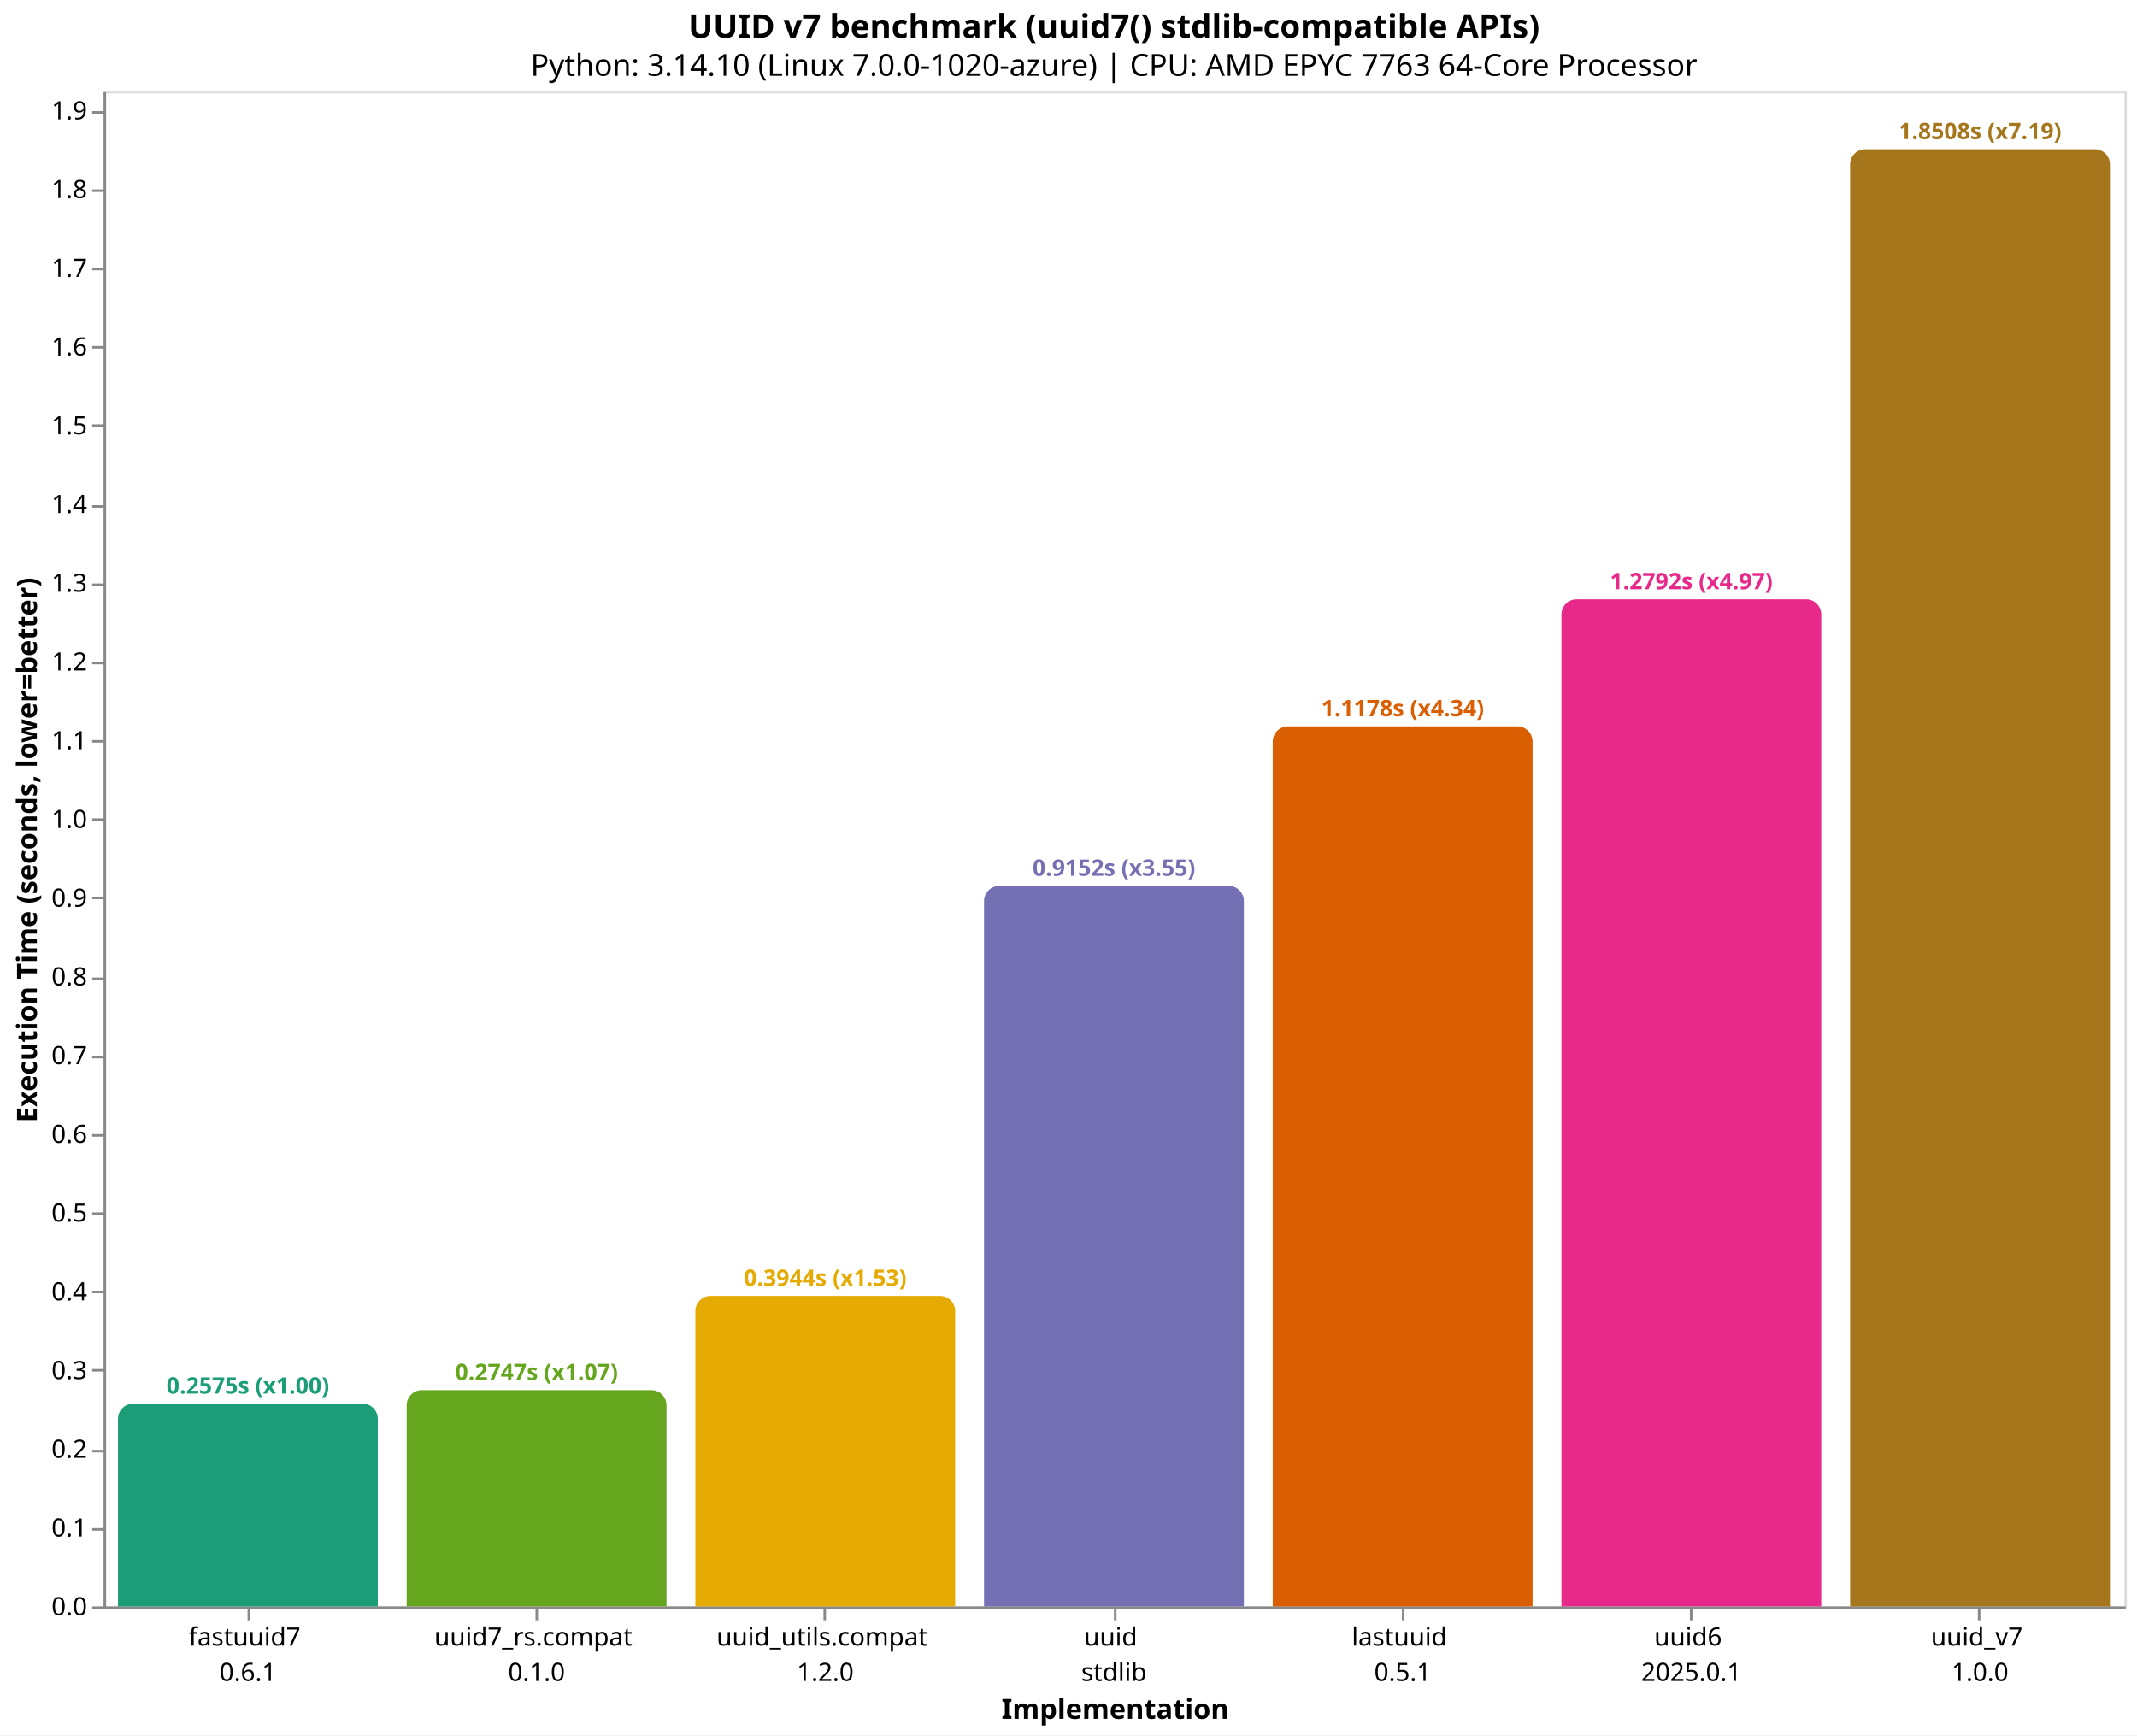
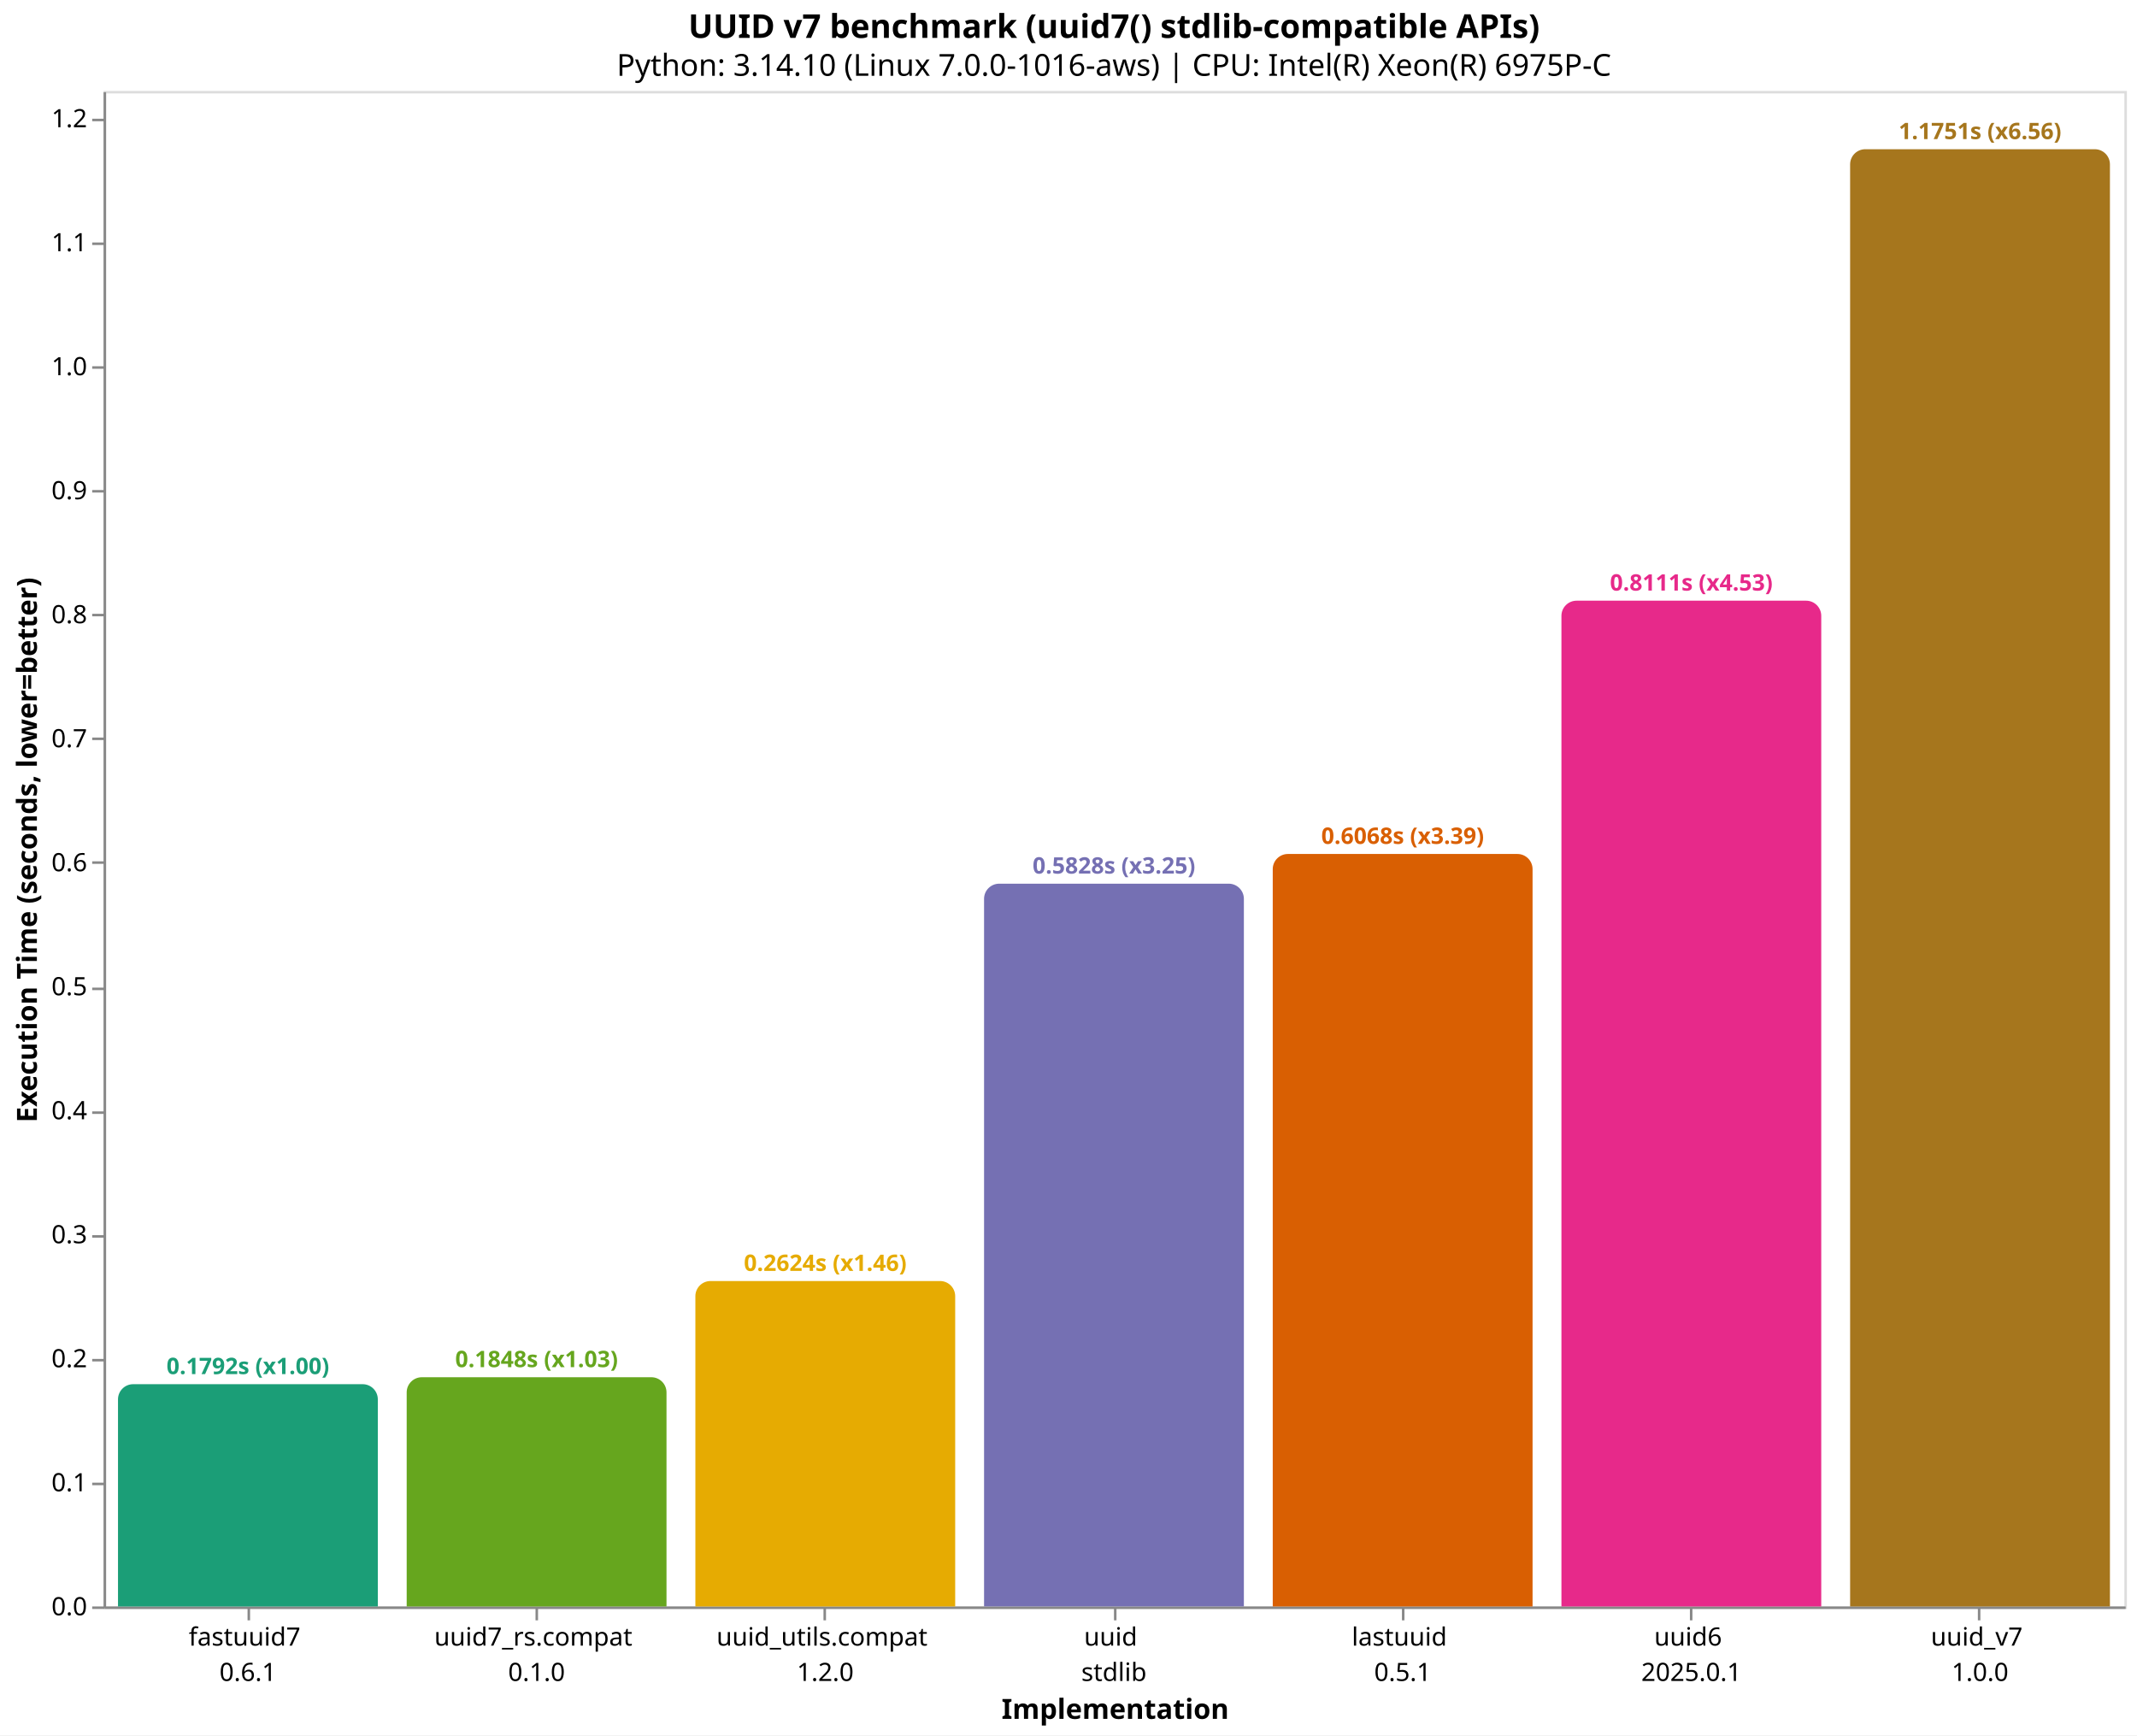
<svg xmlns="http://www.w3.org/2000/svg" version="1.1" class="marks" width="846" height="687" viewBox="0 0 846 687">
  <rect width="846" height="687" fill="white" />
  <g fill="none" stroke-miterlimit="10" transform="translate(41,36)">
    <g class="mark-group role-frame root" role="graphics-object" aria-roledescription="group mark container">
      <g transform="translate(0,0)">
        <path class="background" aria-hidden="true" d="M0.5,0.5h800v600h-800Z" stroke="#ddd" />
        <g>
          <g class="mark-group role-axis" role="graphics-symbol" aria-roledescription="axis" aria-label="X-axis titled 'Implementation' for a discrete scale with 7 values: fastuuid7&#10;0.6.1, uuid7_rs.compat&#10;0.1.0, uuid_utils.compat&#10;1.2.0, uuid&#10;stdlib, lastuuid&#10;0.5.1, uuid6&#10;2025.0.1, uuid_v7&#10;1.0.0">
            <g transform="translate(0.5,600.5)">
              <path class="background" aria-hidden="true" d="M0,0h0v0h0Z" pointer-events="none" />
              <g>
                <g class="mark-rule role-axis-tick" pointer-events="none">
                  <line transform="translate(57,0)" x2="0" y2="5" stroke="#888" stroke-width="1" opacity="1" />
                  <line transform="translate(171,0)" x2="0" y2="5" stroke="#888" stroke-width="1" opacity="1" />
                  <line transform="translate(285,0)" x2="0" y2="5" stroke="#888" stroke-width="1" opacity="1" />
                  <line transform="translate(400,0)" x2="0" y2="5" stroke="#888" stroke-width="1" opacity="1" />
                  <line transform="translate(514,0)" x2="0" y2="5" stroke="#888" stroke-width="1" opacity="1" />
                  <line transform="translate(628,0)" x2="0" y2="5" stroke="#888" stroke-width="1" opacity="1" />
                  <line transform="translate(742,0)" x2="0" y2="5" stroke="#888" stroke-width="1" opacity="1" />
                </g>
                <g class="mark-text role-axis-label" pointer-events="none">
                  <text text-anchor="middle" transform="translate(56.64286,15)" font-family="sans-serif" font-size="10px" fill="#000" opacity="1">
                    <tspan>fastuuid7</tspan>
                    <tspan x="0" dy="14">0.6.1</tspan>
                  </text>
                  <text text-anchor="middle" transform="translate(170.9286,15)" font-family="sans-serif" font-size="10px" fill="#000" opacity="1">
                    <tspan>uuid7_rs.compat</tspan>
                    <tspan x="0" dy="14">0.1.0</tspan>
                  </text>
                  <text text-anchor="middle" transform="translate(285.2143,15)" font-family="sans-serif" font-size="10px" fill="#000" opacity="1">
                    <tspan>uuid_utils.compat</tspan>
                    <tspan x="0" dy="14">1.2.0</tspan>
                  </text>
                  <text text-anchor="middle" transform="translate(399.5,15)" font-family="sans-serif" font-size="10px" fill="#000" opacity="1">
                    <tspan>uuid</tspan>
                    <tspan x="0" dy="14">stdlib</tspan>
                  </text>
                  <text text-anchor="middle" transform="translate(513.7857,15)" font-family="sans-serif" font-size="10px" fill="#000" opacity="1">
                    <tspan>lastuuid</tspan>
                    <tspan x="0" dy="14">0.5.1</tspan>
                  </text>
                  <text text-anchor="middle" transform="translate(628.0714,15)" font-family="sans-serif" font-size="10px" fill="#000" opacity="1">
                    <tspan>uuid6</tspan>
                    <tspan x="0" dy="14">2025.0.1</tspan>
                  </text>
                  <text text-anchor="middle" transform="translate(742.3571,15)" font-family="sans-serif" font-size="10px" fill="#000" opacity="1">
                    <tspan>uuid_v7</tspan>
                    <tspan x="0" dy="14">1.0.0</tspan>
                  </text>
                </g>
                <g class="mark-rule role-axis-domain" pointer-events="none">
                  <line transform="translate(0,0)" x2="800" y2="0" stroke="#888" stroke-width="1" opacity="1" />
                </g>
                <g class="mark-text role-axis-title" pointer-events="none">
                  <text text-anchor="middle" transform="translate(400,44)" font-family="sans-serif" font-size="11px" font-weight="bold" fill="#000" opacity="1">Implementation</text>
                </g>
              </g>
              <path class="foreground" aria-hidden="true" d="" pointer-events="none" display="none" />
            </g>
          </g>
-           <g class="mark-group role-axis" role="graphics-symbol" aria-roledescription="axis" aria-label="Y-axis titled 'Execution Time (seconds, lower=better)' for a linear scale with values from 0.0 to 1.9">
+           <g class="mark-group role-axis" role="graphics-symbol" aria-roledescription="axis" aria-label="Y-axis titled 'Execution Time (seconds, lower=better)' for a linear scale with values from 0.0 to 1.2">
            <g transform="translate(0.5,0.5)">
              <path class="background" aria-hidden="true" d="M0,0h0v0h0Z" pointer-events="none" />
              <g>
                <g class="mark-rule role-axis-tick" pointer-events="none">
                  <line transform="translate(0,600)" x2="-5" y2="0" stroke="#888" stroke-width="1" opacity="1" />
-                   <line transform="translate(0,569)" x2="-5" y2="0" stroke="#888" stroke-width="1" opacity="1" />
-                   <line transform="translate(0,538)" x2="-5" y2="0" stroke="#888" stroke-width="1" opacity="1" />
-                   <line transform="translate(0,506)" x2="-5" y2="0" stroke="#888" stroke-width="1" opacity="1" />
-                   <line transform="translate(0,475)" x2="-5" y2="0" stroke="#888" stroke-width="1" opacity="1" />
-                   <line transform="translate(0,444)" x2="-5" y2="0" stroke="#888" stroke-width="1" opacity="1" />
-                   <line transform="translate(0,413)" x2="-5" y2="0" stroke="#888" stroke-width="1" opacity="1" />
-                   <line transform="translate(0,382)" x2="-5" y2="0" stroke="#888" stroke-width="1" opacity="1" />
-                   <line transform="translate(0,351)" x2="-5" y2="0" stroke="#888" stroke-width="1" opacity="1" />
-                   <line transform="translate(0,319)" x2="-5" y2="0" stroke="#888" stroke-width="1" opacity="1" />
-                   <line transform="translate(0,288)" x2="-5" y2="0" stroke="#888" stroke-width="1" opacity="1" />
-                   <line transform="translate(0,257)" x2="-5" y2="0" stroke="#888" stroke-width="1" opacity="1" />
-                   <line transform="translate(0,226)" x2="-5" y2="0" stroke="#888" stroke-width="1" opacity="1" />
-                   <line transform="translate(0,195)" x2="-5" y2="0" stroke="#888" stroke-width="1" opacity="1" />
-                   <line transform="translate(0,164)" x2="-5" y2="0" stroke="#888" stroke-width="1" opacity="1" />
-                   <line transform="translate(0,132)" x2="-5" y2="0" stroke="#888" stroke-width="1" opacity="1" />
-                   <line transform="translate(0,101)" x2="-5" y2="0" stroke="#888" stroke-width="1" opacity="1" />
-                   <line transform="translate(0,70)" x2="-5" y2="0" stroke="#888" stroke-width="1" opacity="1" />
-                   <line transform="translate(0,39)" x2="-5" y2="0" stroke="#888" stroke-width="1" opacity="1" />
-                   <line transform="translate(0,8)" x2="-5" y2="0" stroke="#888" stroke-width="1" opacity="1" />
+                   <line transform="translate(0,551)" x2="-5" y2="0" stroke="#888" stroke-width="1" opacity="1" />
+                   <line transform="translate(0,502)" x2="-5" y2="0" stroke="#888" stroke-width="1" opacity="1" />
+                   <line transform="translate(0,453)" x2="-5" y2="0" stroke="#888" stroke-width="1" opacity="1" />
+                   <line transform="translate(0,404)" x2="-5" y2="0" stroke="#888" stroke-width="1" opacity="1" />
+                   <line transform="translate(0,355)" x2="-5" y2="0" stroke="#888" stroke-width="1" opacity="1" />
+                   <line transform="translate(0,305)" x2="-5" y2="0" stroke="#888" stroke-width="1" opacity="1" />
+                   <line transform="translate(0,256)" x2="-5" y2="0" stroke="#888" stroke-width="1" opacity="1" />
+                   <line transform="translate(0,207)" x2="-5" y2="0" stroke="#888" stroke-width="1" opacity="1" />
+                   <line transform="translate(0,158)" x2="-5" y2="0" stroke="#888" stroke-width="1" opacity="1" />
+                   <line transform="translate(0,109)" x2="-5" y2="0" stroke="#888" stroke-width="1" opacity="1" />
+                   <line transform="translate(0,60)" x2="-5" y2="0" stroke="#888" stroke-width="1" opacity="1" />
+                   <line transform="translate(0,11)" x2="-5" y2="0" stroke="#888" stroke-width="1" opacity="1" />
                </g>
                <g class="mark-text role-axis-label" pointer-events="none">
                  <text text-anchor="end" transform="translate(-7,603)" font-family="sans-serif" font-size="10px" fill="#000" opacity="1">0.0</text>
-                   <text text-anchor="end" transform="translate(-7,571.8291)" font-family="sans-serif" font-size="10px" fill="#000" opacity="1">0.1</text>
-                   <text text-anchor="end" transform="translate(-7,540.6582)" font-family="sans-serif" font-size="10px" fill="#000" opacity="1">0.2</text>
-                   <text text-anchor="end" transform="translate(-7,509.4873)" font-family="sans-serif" font-size="10px" fill="#000" opacity="1">0.3</text>
-                   <text text-anchor="end" transform="translate(-7,478.3163)" font-family="sans-serif" font-size="10px" fill="#000" opacity="1">0.4</text>
-                   <text text-anchor="end" transform="translate(-7,447.1454)" font-family="sans-serif" font-size="10px" fill="#000" opacity="1">0.5</text>
-                   <text text-anchor="end" transform="translate(-7,415.9745)" font-family="sans-serif" font-size="10px" fill="#000" opacity="1">0.6</text>
-                   <text text-anchor="end" transform="translate(-7,384.8036)" font-family="sans-serif" font-size="10px" fill="#000" opacity="1">0.7</text>
-                   <text text-anchor="end" transform="translate(-7,353.6327)" font-family="sans-serif" font-size="10px" fill="#000" opacity="1">0.8</text>
-                   <text text-anchor="end" transform="translate(-7,322.4618)" font-family="sans-serif" font-size="10px" fill="#000" opacity="1">0.9</text>
-                   <text text-anchor="end" transform="translate(-7,291.2909)" font-family="sans-serif" font-size="10px" fill="#000" opacity="1">1.0</text>
-                   <text text-anchor="end" transform="translate(-7,260.1199)" font-family="sans-serif" font-size="10px" fill="#000" opacity="1">1.1</text>
-                   <text text-anchor="end" transform="translate(-7,228.949)" font-family="sans-serif" font-size="10px" fill="#000" opacity="1">1.2</text>
-                   <text text-anchor="end" transform="translate(-7,197.7781)" font-family="sans-serif" font-size="10px" fill="#000" opacity="1">1.3</text>
-                   <text text-anchor="end" transform="translate(-7,166.6072)" font-family="sans-serif" font-size="10px" fill="#000" opacity="1">1.4</text>
-                   <text text-anchor="end" transform="translate(-7,135.4363)" font-family="sans-serif" font-size="10px" fill="#000" opacity="1">1.5</text>
-                   <text text-anchor="end" transform="translate(-7,104.2654)" font-family="sans-serif" font-size="10px" fill="#000" opacity="1">1.6</text>
-                   <text text-anchor="end" transform="translate(-7,73.09445)" font-family="sans-serif" font-size="10px" fill="#000" opacity="1">1.7</text>
-                   <text text-anchor="end" transform="translate(-7,41.92353)" font-family="sans-serif" font-size="10px" fill="#000" opacity="1">1.8</text>
-                   <text text-anchor="end" transform="translate(-7,10.75262)" font-family="sans-serif" font-size="10px" fill="#000" opacity="1">1.9</text>
+                   <text text-anchor="end" transform="translate(-7,553.9058)" font-family="sans-serif" font-size="10px" fill="#000" opacity="1">0.1</text>
+                   <text text-anchor="end" transform="translate(-7,504.8117)" font-family="sans-serif" font-size="10px" fill="#000" opacity="1">0.2</text>
+                   <text text-anchor="end" transform="translate(-7,455.7175)" font-family="sans-serif" font-size="10px" fill="#000" opacity="1">0.3</text>
+                   <text text-anchor="end" transform="translate(-7,406.6233)" font-family="sans-serif" font-size="10px" fill="#000" opacity="1">0.4</text>
+                   <text text-anchor="end" transform="translate(-7,357.5292)" font-family="sans-serif" font-size="10px" fill="#000" opacity="1">0.5</text>
+                   <text text-anchor="end" transform="translate(-7,308.435)" font-family="sans-serif" font-size="10px" fill="#000" opacity="1">0.6</text>
+                   <text text-anchor="end" transform="translate(-7,259.3408)" font-family="sans-serif" font-size="10px" fill="#000" opacity="1">0.7</text>
+                   <text text-anchor="end" transform="translate(-7,210.2467)" font-family="sans-serif" font-size="10px" fill="#000" opacity="1">0.8</text>
+                   <text text-anchor="end" transform="translate(-7,161.1525)" font-family="sans-serif" font-size="10px" fill="#000" opacity="1">0.9</text>
+                   <text text-anchor="end" transform="translate(-7,112.0583)" font-family="sans-serif" font-size="10px" fill="#000" opacity="1">1.0</text>
+                   <text text-anchor="end" transform="translate(-7,62.96414)" font-family="sans-serif" font-size="10px" fill="#000" opacity="1">1.1</text>
+                   <text text-anchor="end" transform="translate(-7,13.86998)" font-family="sans-serif" font-size="10px" fill="#000" opacity="1">1.2</text>
                </g>
                <g class="mark-rule role-axis-domain" pointer-events="none">
                  <line transform="translate(0,600)" x2="0" y2="-600" stroke="#888" stroke-width="1" opacity="1" />
                </g>
                <g class="mark-text role-axis-title" pointer-events="none">
                  <text text-anchor="middle" transform="translate(-24.90137,300) rotate(-90) translate(0,-2)" font-family="sans-serif" font-size="11px" font-weight="bold" fill="#000" opacity="1">Execution Time (seconds, lower=better)</text>
                </g>
              </g>
              <path class="foreground" aria-hidden="true" d="" pointer-events="none" display="none" />
            </g>
          </g>
          <g class="mark-group role-scope" role="graphics-object" aria-roledescription="group mark container">
-             <g transform="translate(5.714286,519.7304)">
-               <path class="background" aria-hidden="true" d="M6,0L96.857,0C100.169,0,102.857,2.689,102.857,6L102.857,80.27C102.857,80.27,102.857,80.27,102.857,80.27L0,80.27C0,80.27,0,80.27,0,80.27L0,6C0,2.689,2.689,0,6,0Z" />
+             <g transform="translate(5.714286,512.0074)">
+               <path class="background" aria-hidden="true" d="M6,0L96.857,0C100.169,0,102.857,2.689,102.857,6L102.857,87.993C102.857,87.993,102.857,87.993,102.857,87.993L0,87.993C0,87.993,0,87.993,0,87.993L0,6C0,2.689,2.689,0,6,0Z" />
              <g clip-path="url(#clip10)">
                <g class="mark-group role-scope" role="graphics-object" aria-roledescription="group mark container">
-                   <g transform="translate(0,-519.7304)">
-                     <path class="background" aria-hidden="true" d="M0,0h102.857v0h-102.857Z" />
-                     <g>
-                       <g class="mark-rect role-mark layer_0_marks" role="graphics-object" aria-roledescription="rect mark container">
-                         <path aria-label="Implementation: fastuuid7&#10;0.6.1; Execution Time (seconds, lower=better): 0.257514283; implementation: fastuuid7; Execution Time (s): 0.2575; Slowdown: 1.00" role="graphics-symbol" aria-roledescription="bar" d="M0,519.73h102.857v80.27h-102.857Z" fill="#1b9e77" />
-                       </g>
-                     </g>
-                     <path class="foreground" aria-hidden="true" d="" display="none" />
-                   </g>
-                 </g>
-               </g>
-               <path class="foreground" aria-hidden="true" d="" display="none" />
-             </g>
-             <g transform="translate(120,514.3625)">
-               <path class="background" aria-hidden="true" d="M6,0L96.857,0C100.169,0,102.857,2.689,102.857,6L102.857,85.637C102.857,85.637,102.857,85.637,102.857,85.637L0,85.637C0,85.637,0,85.637,0,85.637L0,6C0,2.689,2.689,0,6,0Z" />
+                   <g transform="translate(0,-512.0074)">
+                     <path class="background" aria-hidden="true" d="M0,0h102.857v0h-102.857Z" />
+                     <g>
+                       <g class="mark-rect role-mark layer_0_marks" role="graphics-object" aria-roledescription="rect mark container">
+                         <path aria-label="Implementation: fastuuid7&#10;0.6.1; Execution Time (seconds, lower=better): 0.17923232; implementation: fastuuid7; Execution Time (s): 0.1792; Slowdown: 1.00" role="graphics-symbol" aria-roledescription="bar" d="M0,512.007h102.857v87.993h-102.857Z" fill="#1b9e77" />
+                       </g>
+                     </g>
+                     <path class="foreground" aria-hidden="true" d="" display="none" />
+                   </g>
+                 </g>
+               </g>
+               <path class="foreground" aria-hidden="true" d="" display="none" />
+             </g>
+             <g transform="translate(120,509.2523)">
+               <path class="background" aria-hidden="true" d="M6,0L96.857,0C100.169,0,102.857,2.689,102.857,6L102.857,90.748C102.857,90.748,102.857,90.748,102.857,90.748L0,90.748C0,90.748,0,90.748,0,90.748L0,6C0,2.689,2.689,0,6,0Z" />
              <g clip-path="url(#clip11)">
                <g class="mark-group role-scope" role="graphics-object" aria-roledescription="group mark container">
-                   <g transform="translate(0,-514.3625)">
-                     <path class="background" aria-hidden="true" d="M0,0h102.857v0h-102.857Z" />
-                     <g>
-                       <g class="mark-rect role-mark layer_0_marks" role="graphics-object" aria-roledescription="rect mark container">
-                         <path aria-label="Implementation: uuid7_rs.compat&#10;0.1.0; Execution Time (seconds, lower=better): 0.27473524; implementation: uuid7_rs.compat; Execution Time (s): 0.2747; Slowdown: 1.07" role="graphics-symbol" aria-roledescription="bar" d="M0,514.363h102.857v85.637h-102.857Z" fill="#66a61e" />
-                       </g>
-                     </g>
-                     <path class="foreground" aria-hidden="true" d="" display="none" />
-                   </g>
-                 </g>
-               </g>
-               <path class="foreground" aria-hidden="true" d="" display="none" />
-             </g>
-             <g transform="translate(234.2857,477.0631)">
-               <path class="background" aria-hidden="true" d="M6,0L96.857,0C100.169,0,102.857,2.689,102.857,6L102.857,122.937C102.857,122.937,102.857,122.937,102.857,122.937L0,122.937C0,122.937,0,122.937,0,122.937L0,6C0,2.689,2.689,0,6,0Z" />
+                   <g transform="translate(0,-509.2523)">
+                     <path class="background" aria-hidden="true" d="M0,0h102.857v0h-102.857Z" />
+                     <g>
+                       <g class="mark-rect role-mark layer_0_marks" role="graphics-object" aria-roledescription="rect mark container">
+                         <path aria-label="Implementation: uuid7_rs.compat&#10;0.1.0; Execution Time (seconds, lower=better): 0.184844099; implementation: uuid7_rs.compat; Execution Time (s): 0.1848; Slowdown: 1.03" role="graphics-symbol" aria-roledescription="bar" d="M0,509.252h102.857v90.748h-102.857Z" fill="#66a61e" />
+                       </g>
+                     </g>
+                     <path class="foreground" aria-hidden="true" d="" display="none" />
+                   </g>
+                 </g>
+               </g>
+               <path class="foreground" aria-hidden="true" d="" display="none" />
+             </g>
+             <g transform="translate(234.2857,471.1642)">
+               <path class="background" aria-hidden="true" d="M6,0L96.857,0C100.169,0,102.857,2.689,102.857,6L102.857,128.836C102.857,128.836,102.857,128.836,102.857,128.836L0,128.836C0,128.836,0,128.836,0,128.836L0,6C0,2.689,2.689,0,6,0Z" />
              <g clip-path="url(#clip12)">
                <g class="mark-group role-scope" role="graphics-object" aria-roledescription="group mark container">
-                   <g transform="translate(0,-477.0631)">
-                     <path class="background" aria-hidden="true" d="M0,0h102.857v0h-102.857Z" />
-                     <g>
-                       <g class="mark-rect role-mark layer_0_marks" role="graphics-object" aria-roledescription="rect mark container">
-                         <path aria-label="Implementation: uuid_utils.compat&#10;1.2.0; Execution Time (seconds, lower=better): 0.394396305; implementation: uuid_utils.compat; Execution Time (s): 0.3944; Slowdown: 1.53" role="graphics-symbol" aria-roledescription="bar" d="M0,477.063h102.857v122.937h-102.857Z" fill="#e6ab02" />
-                       </g>
-                     </g>
-                     <path class="foreground" aria-hidden="true" d="" display="none" />
-                   </g>
-                 </g>
-               </g>
-               <path class="foreground" aria-hidden="true" d="" display="none" />
-             </g>
-             <g transform="translate(348.5714,314.7287)">
-               <path class="background" aria-hidden="true" d="M6,0L96.857,0C100.169,0,102.857,2.689,102.857,6L102.857,285.271C102.857,285.271,102.857,285.271,102.857,285.271L0,285.271C0,285.271,0,285.271,0,285.271L0,6C0,2.689,2.689,0,6,0Z" />
+                   <g transform="translate(0,-471.1642)">
+                     <path class="background" aria-hidden="true" d="M0,0h102.857v0h-102.857Z" />
+                     <g>
+                       <g class="mark-rect role-mark layer_0_marks" role="graphics-object" aria-roledescription="rect mark container">
+                         <path aria-label="Implementation: uuid_utils.compat&#10;1.2.0; Execution Time (seconds, lower=better): 0.262425781; implementation: uuid_utils.compat; Execution Time (s): 0.2624; Slowdown: 1.46" role="graphics-symbol" aria-roledescription="bar" d="M0,471.164h102.857v128.836h-102.857Z" fill="#e6ab02" />
+                       </g>
+                     </g>
+                     <path class="foreground" aria-hidden="true" d="" display="none" />
+                   </g>
+                 </g>
+               </g>
+               <path class="foreground" aria-hidden="true" d="" display="none" />
+             </g>
+             <g transform="translate(348.5714,313.8556)">
+               <path class="background" aria-hidden="true" d="M6,0L96.857,0C100.169,0,102.857,2.689,102.857,6L102.857,286.144C102.857,286.144,102.857,286.144,102.857,286.144L0,286.144C0,286.144,0,286.144,0,286.144L0,6C0,2.689,2.689,0,6,0Z" />
              <g clip-path="url(#clip13)">
                <g class="mark-group role-scope" role="graphics-object" aria-roledescription="group mark container">
-                   <g transform="translate(0,-314.7287)">
-                     <path class="background" aria-hidden="true" d="M0,0h102.857v0h-102.857Z" />
-                     <g>
-                       <g class="mark-rect role-mark layer_0_marks" role="graphics-object" aria-roledescription="rect mark container">
-                         <path aria-label="Implementation: uuid&#10;stdlib; Execution Time (seconds, lower=better): 0.915184195; implementation: uuid; Execution Time (s): 0.9152; Slowdown: 3.55" role="graphics-symbol" aria-roledescription="bar" d="M0,314.729h102.857v285.271h-102.857Z" fill="#7570b3" />
-                       </g>
-                     </g>
-                     <path class="foreground" aria-hidden="true" d="" display="none" />
-                   </g>
-                 </g>
-               </g>
-               <path class="foreground" aria-hidden="true" d="" display="none" />
-             </g>
-             <g transform="translate(462.8571,251.57)">
-               <path class="background" aria-hidden="true" d="M6,0L96.857,0C100.169,0,102.857,2.689,102.857,6L102.857,348.43C102.857,348.43,102.857,348.43,102.857,348.43L0,348.43C0,348.43,0,348.43,0,348.43L0,6C0,2.689,2.689,0,6,0Z" />
+                   <g transform="translate(0,-313.8556)">
+                     <path class="background" aria-hidden="true" d="M0,0h102.857v0h-102.857Z" />
+                     <g>
+                       <g class="mark-rect role-mark layer_0_marks" role="graphics-object" aria-roledescription="rect mark container">
+                         <path aria-label="Implementation: uuid&#10;stdlib; Execution Time (seconds, lower=better): 0.582848003; implementation: uuid; Execution Time (s): 0.5828; Slowdown: 3.25" role="graphics-symbol" aria-roledescription="bar" d="M0,313.856h102.857v286.144h-102.857Z" fill="#7570b3" />
+                       </g>
+                     </g>
+                     <path class="foreground" aria-hidden="true" d="" display="none" />
+                   </g>
+                 </g>
+               </g>
+               <path class="foreground" aria-hidden="true" d="" display="none" />
+             </g>
+             <g transform="translate(462.8571,302.0941)">
+               <path class="background" aria-hidden="true" d="M6,0L96.857,0C100.169,0,102.857,2.689,102.857,6L102.857,297.906C102.857,297.906,102.857,297.906,102.857,297.906L0,297.906C0,297.906,0,297.906,0,297.906L0,6C0,2.689,2.689,0,6,0Z" />
              <g clip-path="url(#clip14)">
                <g class="mark-group role-scope" role="graphics-object" aria-roledescription="group mark container">
-                   <g transform="translate(0,-251.57)">
-                     <path class="background" aria-hidden="true" d="M0,0h102.857v0h-102.857Z" />
-                     <g>
-                       <g class="mark-rect role-mark layer_0_marks" role="graphics-object" aria-roledescription="rect mark container">
-                         <path aria-label="Implementation: lastuuid&#10;0.5.1; Execution Time (seconds, lower=better): 1.117804881; implementation: lastuuid; Execution Time (s): 1.1178; Slowdown: 4.34" role="graphics-symbol" aria-roledescription="bar" d="M0,251.57h102.857v348.43h-102.857Z" fill="#d95f02" />
-                       </g>
-                     </g>
-                     <path class="foreground" aria-hidden="true" d="" display="none" />
-                   </g>
-                 </g>
-               </g>
-               <path class="foreground" aria-hidden="true" d="" display="none" />
-             </g>
-             <g transform="translate(577.1429,201.2666)">
-               <path class="background" aria-hidden="true" d="M6,0L96.857,0C100.169,0,102.857,2.689,102.857,6L102.857,398.733C102.857,398.733,102.857,398.733,102.857,398.733L0,398.733C0,398.733,0,398.733,0,398.733L0,6C0,2.689,2.689,0,6,0Z" />
+                   <g transform="translate(0,-302.0941)">
+                     <path class="background" aria-hidden="true" d="M0,0h102.857v0h-102.857Z" />
+                     <g>
+                       <g class="mark-rect role-mark layer_0_marks" role="graphics-object" aria-roledescription="rect mark container">
+                         <path aria-label="Implementation: lastuuid&#10;0.5.1; Execution Time (seconds, lower=better): 0.606805098; implementation: lastuuid; Execution Time (s): 0.6068; Slowdown: 3.39" role="graphics-symbol" aria-roledescription="bar" d="M0,302.094h102.857v297.906h-102.857Z" fill="#d95f02" />
+                       </g>
+                     </g>
+                     <path class="foreground" aria-hidden="true" d="" display="none" />
+                   </g>
+                 </g>
+               </g>
+               <path class="foreground" aria-hidden="true" d="" display="none" />
+             </g>
+             <g transform="translate(577.1429,201.8161)">
+               <path class="background" aria-hidden="true" d="M6,0L96.857,0C100.169,0,102.857,2.689,102.857,6L102.857,398.184C102.857,398.184,102.857,398.184,102.857,398.184L0,398.184C0,398.184,0,398.184,0,398.184L0,6C0,2.689,2.689,0,6,0Z" />
              <g clip-path="url(#clip15)">
                <g class="mark-group role-scope" role="graphics-object" aria-roledescription="group mark container">
-                   <g transform="translate(0,-201.2666)">
-                     <path class="background" aria-hidden="true" d="M0,0h102.857v0h-102.857Z" />
-                     <g>
-                       <g class="mark-rect role-mark layer_0_marks" role="graphics-object" aria-roledescription="rect mark container">
-                         <path aria-label="Implementation: uuid6&#10;2025.0.1; Execution Time (seconds, lower=better): 1.279184032; implementation: uuid6; Execution Time (s): 1.2792; Slowdown: 4.97" role="graphics-symbol" aria-roledescription="bar" d="M0,201.267h102.857v398.733h-102.857Z" fill="#e7298a" />
+                   <g transform="translate(0,-201.8161)">
+                     <path class="background" aria-hidden="true" d="M0,0h102.857v0h-102.857Z" />
+                     <g>
+                       <g class="mark-rect role-mark layer_0_marks" role="graphics-object" aria-roledescription="rect mark container">
+                         <path aria-label="Implementation: uuid6&#10;2025.0.1; Execution Time (seconds, lower=better): 0.811061583; implementation: uuid6; Execution Time (s): 0.8111; Slowdown: 4.53" role="graphics-symbol" aria-roledescription="bar" d="M0,201.816h102.857v398.184h-102.857Z" fill="#e7298a" />
                      </g>
                    </g>
                    <path class="foreground" aria-hidden="true" d="" display="none" />
                  </g>
                </g>
              </g>
              <path class="foreground" aria-hidden="true" d="" display="none" />
            </g>
            <g transform="translate(691.4286,23.07692)">
              <path class="background" aria-hidden="true" d="M6,0L96.857,0C100.169,0,102.857,2.689,102.857,6L102.857,576.923C102.857,576.923,102.857,576.923,102.857,576.923L0,576.923C0,576.923,0,576.923,0,576.923L0,6C0,2.689,2.689,0,6,0Z" />
              <g clip-path="url(#clip16)">
                <g class="mark-group role-scope" role="graphics-object" aria-roledescription="group mark container">
                  <g transform="translate(0,-23.07692)">
                    <path class="background" aria-hidden="true" d="M0,0h102.857v0h-102.857Z" />
                    <g>
                      <g class="mark-rect role-mark layer_0_marks" role="graphics-object" aria-roledescription="rect mark container">
-                         <path aria-label="Implementation: uuid_v7&#10;1.0.0; Execution Time (seconds, lower=better): 1.850837806; implementation: uuid_v7; Execution Time (s): 1.8508; Slowdown: 7.19" role="graphics-symbol" aria-roledescription="bar" d="M0,23.077h102.857v576.923h-102.857Z" fill="#a6761d" />
+                         <path aria-label="Implementation: uuid_v7&#10;1.0.0; Execution Time (seconds, lower=better): 1.175135648; implementation: uuid_v7; Execution Time (s): 1.1751; Slowdown: 6.56" role="graphics-symbol" aria-roledescription="bar" d="M0,23.077h102.857v576.923h-102.857Z" fill="#a6761d" />
                      </g>
                    </g>
                    <path class="foreground" aria-hidden="true" d="" display="none" />
                  </g>
                </g>
              </g>
              <path class="foreground" aria-hidden="true" d="" display="none" />
            </g>
          </g>
          <g class="mark-text role-mark layer_1_marks" role="graphics-object" aria-roledescription="text mark container">
-             <text aria-label="Implementation: fastuuid7&#10;0.6.1; Execution Time (seconds, lower=better): 0.257514283; implementation: fastuuid7; label: 0.2575s (x1.00); Execution Time (s): 0.2575; Slowdown: 1.00" role="graphics-symbol" aria-roledescription="text mark" text-anchor="middle" transform="translate(57.14286,515.7304)" font-family="sans-serif" font-size="9px" font-weight="bold" fill="#1b9e77">0.2575s (x1.00)</text>
-             <text aria-label="Implementation: uuid7_rs.compat&#10;0.1.0; Execution Time (seconds, lower=better): 0.27473524; implementation: uuid7_rs.compat; label: 0.2747s (x1.07); Execution Time (s): 0.2747; Slowdown: 1.07" role="graphics-symbol" aria-roledescription="text mark" text-anchor="middle" transform="translate(171.4286,510.3625)" font-family="sans-serif" font-size="9px" font-weight="bold" fill="#66a61e">0.2747s (x1.07)</text>
-             <text aria-label="Implementation: uuid_utils.compat&#10;1.2.0; Execution Time (seconds, lower=better): 0.394396305; implementation: uuid_utils.compat; label: 0.3944s (x1.53); Execution Time (s): 0.3944; Slowdown: 1.53" role="graphics-symbol" aria-roledescription="text mark" text-anchor="middle" transform="translate(285.7143,473.0631)" font-family="sans-serif" font-size="9px" font-weight="bold" fill="#e6ab02">0.3944s (x1.53)</text>
-             <text aria-label="Implementation: uuid&#10;stdlib; Execution Time (seconds, lower=better): 0.915184195; implementation: uuid; label: 0.9152s (x3.55); Execution Time (s): 0.9152; Slowdown: 3.55" role="graphics-symbol" aria-roledescription="text mark" text-anchor="middle" transform="translate(400,310.7287)" font-family="sans-serif" font-size="9px" font-weight="bold" fill="#7570b3">0.9152s (x3.55)</text>
-             <text aria-label="Implementation: lastuuid&#10;0.5.1; Execution Time (seconds, lower=better): 1.117804881; implementation: lastuuid; label: 1.1178s (x4.34); Execution Time (s): 1.1178; Slowdown: 4.34" role="graphics-symbol" aria-roledescription="text mark" text-anchor="middle" transform="translate(514.2857,247.57)" font-family="sans-serif" font-size="9px" font-weight="bold" fill="#d95f02">1.1178s (x4.34)</text>
-             <text aria-label="Implementation: uuid6&#10;2025.0.1; Execution Time (seconds, lower=better): 1.279184032; implementation: uuid6; label: 1.2792s (x4.97); Execution Time (s): 1.2792; Slowdown: 4.97" role="graphics-symbol" aria-roledescription="text mark" text-anchor="middle" transform="translate(628.5714,197.2666)" font-family="sans-serif" font-size="9px" font-weight="bold" fill="#e7298a">1.2792s (x4.97)</text>
-             <text aria-label="Implementation: uuid_v7&#10;1.0.0; Execution Time (seconds, lower=better): 1.850837806; implementation: uuid_v7; label: 1.8508s (x7.19); Execution Time (s): 1.8508; Slowdown: 7.19" role="graphics-symbol" aria-roledescription="text mark" text-anchor="middle" transform="translate(742.8571,19.07692)" font-family="sans-serif" font-size="9px" font-weight="bold" fill="#a6761d">1.8508s (x7.19)</text>
+             <text aria-label="Implementation: fastuuid7&#10;0.6.1; Execution Time (seconds, lower=better): 0.17923232; implementation: fastuuid7; label: 0.1792s (x1.00); Execution Time (s): 0.1792; Slowdown: 1.00" role="graphics-symbol" aria-roledescription="text mark" text-anchor="middle" transform="translate(57.14286,508.0074)" font-family="sans-serif" font-size="9px" font-weight="bold" fill="#1b9e77">0.1792s (x1.00)</text>
+             <text aria-label="Implementation: uuid7_rs.compat&#10;0.1.0; Execution Time (seconds, lower=better): 0.184844099; implementation: uuid7_rs.compat; label: 0.1848s (x1.03); Execution Time (s): 0.1848; Slowdown: 1.03" role="graphics-symbol" aria-roledescription="text mark" text-anchor="middle" transform="translate(171.4286,505.2523)" font-family="sans-serif" font-size="9px" font-weight="bold" fill="#66a61e">0.1848s (x1.03)</text>
+             <text aria-label="Implementation: uuid_utils.compat&#10;1.2.0; Execution Time (seconds, lower=better): 0.262425781; implementation: uuid_utils.compat; label: 0.2624s (x1.46); Execution Time (s): 0.2624; Slowdown: 1.46" role="graphics-symbol" aria-roledescription="text mark" text-anchor="middle" transform="translate(285.7143,467.1642)" font-family="sans-serif" font-size="9px" font-weight="bold" fill="#e6ab02">0.2624s (x1.46)</text>
+             <text aria-label="Implementation: uuid&#10;stdlib; Execution Time (seconds, lower=better): 0.582848003; implementation: uuid; label: 0.5828s (x3.25); Execution Time (s): 0.5828; Slowdown: 3.25" role="graphics-symbol" aria-roledescription="text mark" text-anchor="middle" transform="translate(400,309.8556)" font-family="sans-serif" font-size="9px" font-weight="bold" fill="#7570b3">0.5828s (x3.25)</text>
+             <text aria-label="Implementation: lastuuid&#10;0.5.1; Execution Time (seconds, lower=better): 0.606805098; implementation: lastuuid; label: 0.6068s (x3.39); Execution Time (s): 0.6068; Slowdown: 3.39" role="graphics-symbol" aria-roledescription="text mark" text-anchor="middle" transform="translate(514.2857,298.0941)" font-family="sans-serif" font-size="9px" font-weight="bold" fill="#d95f02">0.6068s (x3.39)</text>
+             <text aria-label="Implementation: uuid6&#10;2025.0.1; Execution Time (seconds, lower=better): 0.811061583; implementation: uuid6; label: 0.8111s (x4.53); Execution Time (s): 0.8111; Slowdown: 4.53" role="graphics-symbol" aria-roledescription="text mark" text-anchor="middle" transform="translate(628.5714,197.8161)" font-family="sans-serif" font-size="9px" font-weight="bold" fill="#e7298a">0.8111s (x4.53)</text>
+             <text aria-label="Implementation: uuid_v7&#10;1.0.0; Execution Time (seconds, lower=better): 1.175135648; implementation: uuid_v7; label: 1.1751s (x6.56); Execution Time (s): 1.1751; Slowdown: 6.56" role="graphics-symbol" aria-roledescription="text mark" text-anchor="middle" transform="translate(742.8571,19.07692)" font-family="sans-serif" font-size="9px" font-weight="bold" fill="#a6761d">1.1751s (x6.56)</text>
          </g>
          <g class="mark-group role-title">
            <g transform="translate(400,-31)">
              <path class="background" aria-hidden="true" d="M0,0h0v0h0Z" pointer-events="none" />
              <g>
                <g class="mark-text role-title-text" role="graphics-symbol" aria-roledescription="title" aria-label="Title text 'UUID v7 benchmark (uuid7() stdlib-compatible APIs)'" pointer-events="none">
                  <text text-anchor="middle" transform="translate(0,10)" font-family="sans-serif" font-size="13px" font-weight="bold" fill="#000" opacity="1">UUID v7 benchmark (uuid7() stdlib-compatible APIs)</text>
                </g>
-                 <g class="mark-text role-title-subtitle" role="graphics-symbol" aria-roledescription="subtitle" aria-label="Subtitle text 'Python: 3.14.10 (Linux 7.0.0-1020-azure) | CPU: AMD EPYC 7763 64-Core Processor'" pointer-events="none">
-                   <text text-anchor="middle" transform="translate(0,25)" font-family="sans-serif" font-size="12px" fill="#000" opacity="1">Python: 3.14.10 (Linux 7.0.0-1020-azure) | CPU: AMD EPYC 7763 64-Core Processor</text>
+                 <g class="mark-text role-title-subtitle" role="graphics-symbol" aria-roledescription="subtitle" aria-label="Subtitle text 'Python: 3.14.10 (Linux 7.0.0-1016-aws) | CPU: Intel(R) Xeon(R) 6975P-C'" pointer-events="none">
+                   <text text-anchor="middle" transform="translate(0,25)" font-family="sans-serif" font-size="12px" fill="#000" opacity="1">Python: 3.14.10 (Linux 7.0.0-1016-aws) | CPU: Intel(R) Xeon(R) 6975P-C</text>
                </g>
              </g>
              <path class="foreground" aria-hidden="true" d="" pointer-events="none" display="none" />
            </g>
          </g>
        </g>
        <path class="foreground" aria-hidden="true" d="" display="none" />
      </g>
    </g>
  </g>
  <defs>
    <clipPath id="clip10">
-       <path d="M6,0L96.857,0C100.169,0,102.857,2.689,102.857,6L102.857,80.27C102.857,80.27,102.857,80.27,102.857,80.27L0,80.27C0,80.27,0,80.27,0,80.27L0,6C0,2.689,2.689,0,6,0Z" />
+       <path d="M6,0L96.857,0C100.169,0,102.857,2.689,102.857,6L102.857,87.993C102.857,87.993,102.857,87.993,102.857,87.993L0,87.993C0,87.993,0,87.993,0,87.993L0,6C0,2.689,2.689,0,6,0Z" />
    </clipPath>
    <clipPath id="clip11">
-       <path d="M6,0L96.857,0C100.169,0,102.857,2.689,102.857,6L102.857,85.637C102.857,85.637,102.857,85.637,102.857,85.637L0,85.637C0,85.637,0,85.637,0,85.637L0,6C0,2.689,2.689,0,6,0Z" />
+       <path d="M6,0L96.857,0C100.169,0,102.857,2.689,102.857,6L102.857,90.748C102.857,90.748,102.857,90.748,102.857,90.748L0,90.748C0,90.748,0,90.748,0,90.748L0,6C0,2.689,2.689,0,6,0Z" />
    </clipPath>
    <clipPath id="clip12">
-       <path d="M6,0L96.857,0C100.169,0,102.857,2.689,102.857,6L102.857,122.937C102.857,122.937,102.857,122.937,102.857,122.937L0,122.937C0,122.937,0,122.937,0,122.937L0,6C0,2.689,2.689,0,6,0Z" />
+       <path d="M6,0L96.857,0C100.169,0,102.857,2.689,102.857,6L102.857,128.836C102.857,128.836,102.857,128.836,102.857,128.836L0,128.836C0,128.836,0,128.836,0,128.836L0,6C0,2.689,2.689,0,6,0Z" />
    </clipPath>
    <clipPath id="clip13">
-       <path d="M6,0L96.857,0C100.169,0,102.857,2.689,102.857,6L102.857,285.271C102.857,285.271,102.857,285.271,102.857,285.271L0,285.271C0,285.271,0,285.271,0,285.271L0,6C0,2.689,2.689,0,6,0Z" />
+       <path d="M6,0L96.857,0C100.169,0,102.857,2.689,102.857,6L102.857,286.144C102.857,286.144,102.857,286.144,102.857,286.144L0,286.144C0,286.144,0,286.144,0,286.144L0,6C0,2.689,2.689,0,6,0Z" />
    </clipPath>
    <clipPath id="clip14">
-       <path d="M6,0L96.857,0C100.169,0,102.857,2.689,102.857,6L102.857,348.43C102.857,348.43,102.857,348.43,102.857,348.43L0,348.43C0,348.43,0,348.43,0,348.43L0,6C0,2.689,2.689,0,6,0Z" />
+       <path d="M6,0L96.857,0C100.169,0,102.857,2.689,102.857,6L102.857,297.906C102.857,297.906,102.857,297.906,102.857,297.906L0,297.906C0,297.906,0,297.906,0,297.906L0,6C0,2.689,2.689,0,6,0Z" />
    </clipPath>
    <clipPath id="clip15">
-       <path d="M6,0L96.857,0C100.169,0,102.857,2.689,102.857,6L102.857,398.733C102.857,398.733,102.857,398.733,102.857,398.733L0,398.733C0,398.733,0,398.733,0,398.733L0,6C0,2.689,2.689,0,6,0Z" />
+       <path d="M6,0L96.857,0C100.169,0,102.857,2.689,102.857,6L102.857,398.184C102.857,398.184,102.857,398.184,102.857,398.184L0,398.184C0,398.184,0,398.184,0,398.184L0,6C0,2.689,2.689,0,6,0Z" />
    </clipPath>
    <clipPath id="clip16">
      <path d="M6,0L96.857,0C100.169,0,102.857,2.689,102.857,6L102.857,576.923C102.857,576.923,102.857,576.923,102.857,576.923L0,576.923C0,576.923,0,576.923,0,576.923L0,6C0,2.689,2.689,0,6,0Z" />
    </clipPath>
  </defs>
</svg>
